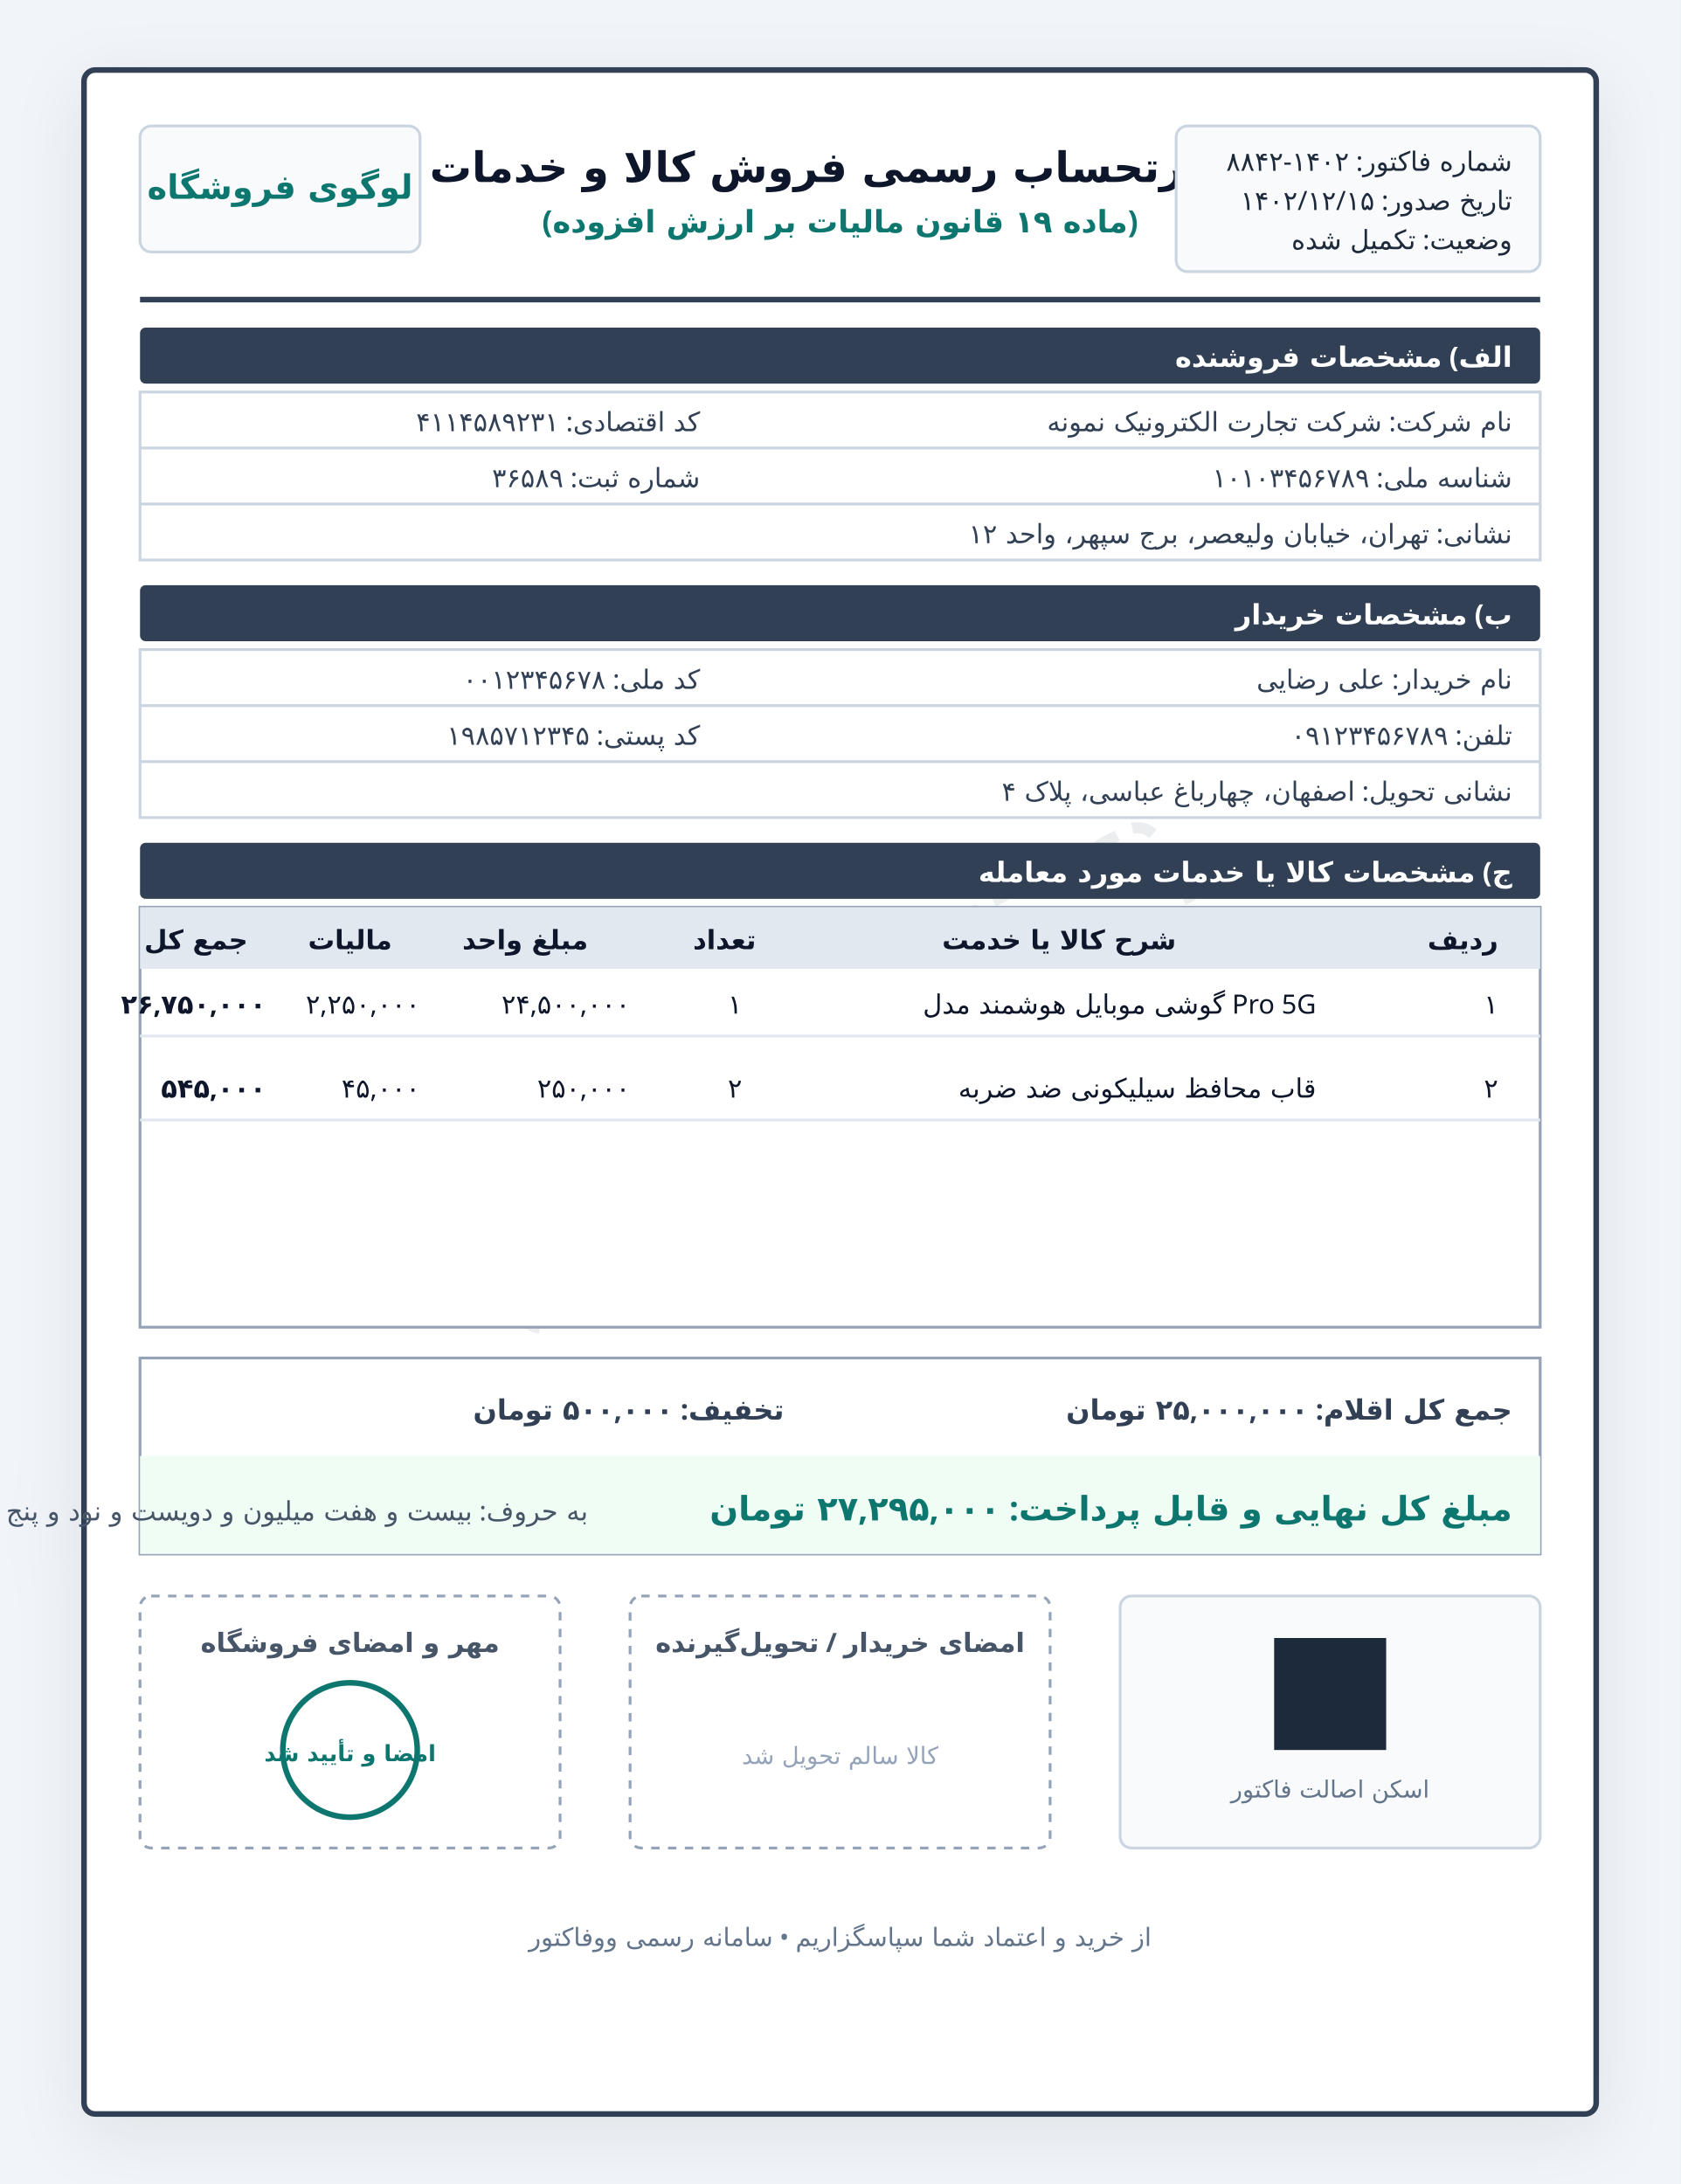
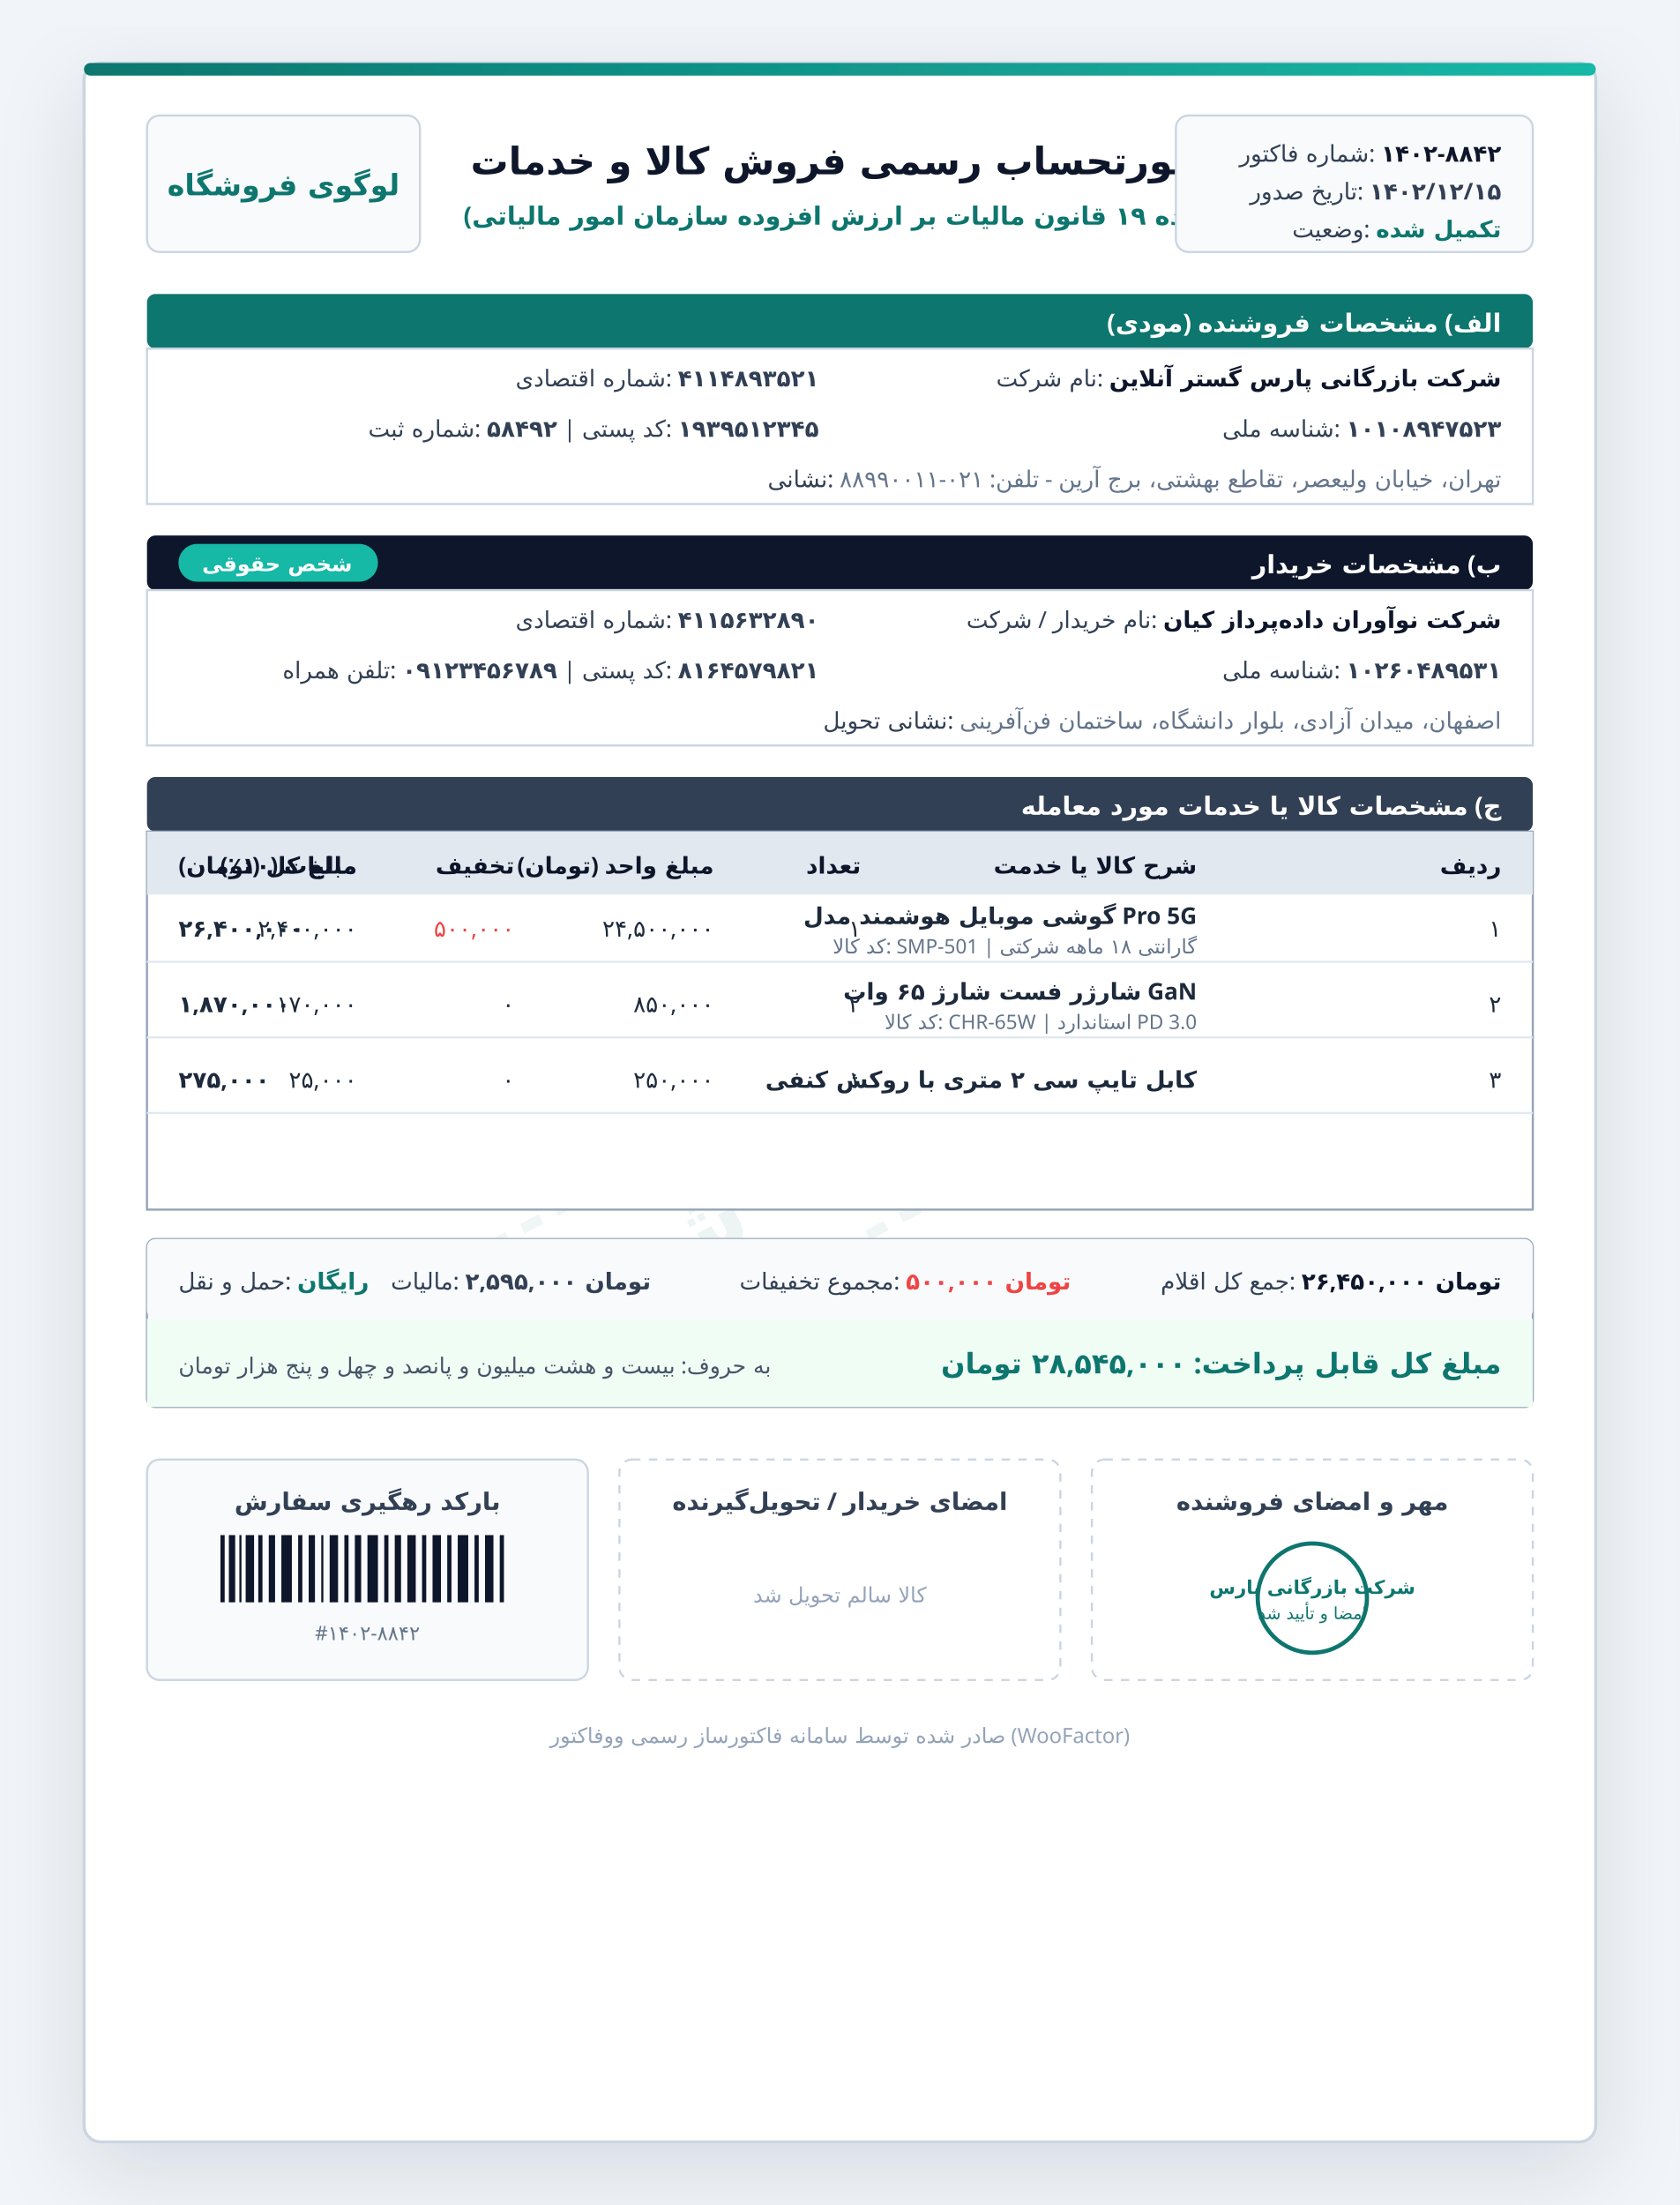
- <svg xmlns="http://www.w3.org/2000/svg" viewBox="0 0 600 780" width="600" height="780">
+ <svg xmlns="http://www.w3.org/2000/svg" viewBox="0 0 800 1050" width="800" height="1050">
  <defs>
-     <filter id="cardShadow" x="-5%" y="-5%" width="110%" height="115%">
-       <feDropShadow dx="0" dy="6" stdDeviation="12" flood-color="#0f172a" flood-opacity="0.08" />
+     <filter id="pageShadow" x="-10%" y="-5%" width="120%" height="115%">
+       <feDropShadow dx="0" dy="12" stdDeviation="20" flood-color="#0f172a" flood-opacity="0.12" />
    </filter>
+     <linearGradient id="classicTopGrad" x1="0%" y1="0%" x2="100%" y2="0%">
+       <stop offset="0%" stop-color="#0f766e" />
+       <stop offset="100%" stop-color="#14b8a6" />
+     </linearGradient>
  </defs>
-   <rect width="600" height="780" fill="#f1f5f9" />
-   <g transform="translate(30, 25)" filter="url(#cardShadow)">
-     <rect width="540" height="730" rx="4" fill="#ffffff" stroke="#334155" stroke-width="2" />
-     <g transform="translate(270, 360) rotate(-28)">
-       <rect x="-140" y="-30" width="280" height="60" rx="8" fill="none" stroke="#0f172a" stroke-width="4" stroke-dasharray="8,6" opacity="0.08" />
-       <text x="0" y="10" fill="#0f172a" font-family="'Vazirmatn', Tahoma, sans-serif" font-size="34" font-weight="900" text-anchor="middle" opacity="0.08">پرداخت شد</text>
+   <rect width="800" height="1050" fill="#f1f5f9" />
+   <g transform="translate(40, 30)" filter="url(#pageShadow)">
+     <rect width="720" height="990" rx="8" fill="#ffffff" stroke="#cbd5e1" stroke-width="1.5" />
+     <rect width="720" height="6" rx="3" fill="url(#classicTopGrad)" />
+     <g transform="translate(360, 520) rotate(-28)">
+       <rect x="-180" y="-40" width="360" height="80" rx="12" fill="none" stroke="#0f766e" stroke-width="5" stroke-dasharray="10,8" opacity="0.07" />
+       <text x="0" y="14" fill="#0f766e" font-family="'Vazirmatn', Tahoma, sans-serif" font-size="44" font-weight="900" text-anchor="middle" opacity="0.08">پرداخت شد</text>
    </g>
-     <rect x="20" y="20" width="100" height="45" rx="4" fill="#f8fafc" stroke="#cbd5e1" />
-     <text x="70" y="46" fill="#0f766e" font-family="Tahoma, sans-serif" font-size="12" font-weight="bold" text-anchor="middle">لوگوی فروشگاه</text>
-     <text x="270" y="40" fill="#0f172a" font-family="Tahoma, sans-serif" font-size="15" font-weight="900" text-anchor="middle">صورتحساب رسمی فروش کالا و خدمات</text>
-     <text x="270" y="58" fill="#0f766e" font-family="Tahoma, sans-serif" font-size="11" font-weight="bold" text-anchor="middle">(ماده ۱۹ قانون مالیات بر ارزش افزوده)</text>
-     <rect x="390" y="20" width="130" height="52" rx="4" fill="#f8fafc" stroke="#cbd5e1" />
-     <text x="510" y="36" fill="#1e293b" font-family="Tahoma, sans-serif" font-size="9.5" text-anchor="end">شماره فاکتور: ۱۴۰۲-۸۸۴۲</text>
-     <text x="510" y="50" fill="#1e293b" font-family="Tahoma, sans-serif" font-size="9.5" text-anchor="end">تاریخ صدور: ۱۴۰۲/۱۲/۱۵</text>
-     <text x="510" y="64" fill="#1e293b" font-family="Tahoma, sans-serif" font-size="9.5" text-anchor="end">وضعیت: تکمیل شده</text>
-     <line x1="20" y1="82" x2="520" y2="82" stroke="#334155" stroke-width="2" />
-     <rect x="20" y="92" width="500" height="20" rx="2" fill="#334155" />
-     <text x="510" y="106" fill="#ffffff" font-family="Tahoma, sans-serif" font-size="10" font-weight="bold" text-anchor="end">الف) مشخصات فروشنده</text>
-     <rect x="20" y="115" width="500" height="60" fill="#ffffff" stroke="#cbd5e1" />
-     <line x1="20" y1="135" x2="520" y2="135" stroke="#cbd5e1" />
-     <line x1="20" y1="155" x2="520" y2="155" stroke="#cbd5e1" />
-     <text x="510" y="129" fill="#334155" font-family="Tahoma, sans-serif" font-size="9.5" text-anchor="end">نام شرکت: شرکت تجارت الکترونیک نمونه</text>
-     <text x="220" y="129" fill="#334155" font-family="Tahoma, sans-serif" font-size="9.5" text-anchor="end">کد اقتصادی: ۴۱۱۴۵۸۹۲۳۱</text>
-     <text x="510" y="149" fill="#334155" font-family="Tahoma, sans-serif" font-size="9.5" text-anchor="end">شناسه ملی: ۱۰۱۰۳۴۵۶۷۸۹</text>
-     <text x="220" y="149" fill="#334155" font-family="Tahoma, sans-serif" font-size="9.5" text-anchor="end">شماره ثبت: ۳۶۵۸۹</text>
-     <text x="510" y="169" fill="#334155" font-family="Tahoma, sans-serif" font-size="9.5" text-anchor="end">نشانی: تهران، خیابان ولیعصر، برج سپهر، واحد ۱۲</text>
-     <rect x="20" y="184" width="500" height="20" rx="2" fill="#334155" />
-     <text x="510" y="198" fill="#ffffff" font-family="Tahoma, sans-serif" font-size="10" font-weight="bold" text-anchor="end">ب) مشخصات خریدار</text>
-     <rect x="20" y="207" width="500" height="60" fill="#ffffff" stroke="#cbd5e1" />
-     <line x1="20" y1="227" x2="520" y2="227" stroke="#cbd5e1" />
-     <line x1="20" y1="247" x2="520" y2="247" stroke="#cbd5e1" />
-     <text x="510" y="221" fill="#334155" font-family="Tahoma, sans-serif" font-size="9.5" text-anchor="end">نام خریدار: علی رضایی</text>
-     <text x="220" y="221" fill="#334155" font-family="Tahoma, sans-serif" font-size="9.5" text-anchor="end">کد ملی: ۰۰۱۲۳۴۵۶۷۸</text>
-     <text x="510" y="241" fill="#334155" font-family="Tahoma, sans-serif" font-size="9.5" text-anchor="end">تلفن: ۰۹۱۲۳۴۵۶۷۸۹</text>
-     <text x="220" y="241" fill="#334155" font-family="Tahoma, sans-serif" font-size="9.5" text-anchor="end">کد پستی: ۱۹۸۵۷۱۲۳۴۵</text>
-     <text x="510" y="261" fill="#334155" font-family="Tahoma, sans-serif" font-size="9.5" text-anchor="end">نشانی تحویل: اصفهان، چهارباغ عباسی، پلاک ۴</text>
-     <rect x="20" y="276" width="500" height="20" rx="2" fill="#334155" />
-     <text x="510" y="290" fill="#ffffff" font-family="Tahoma, sans-serif" font-size="10" font-weight="bold" text-anchor="end">ج) مشخصات کالا یا خدمات مورد معامله</text>
-     <rect x="20" y="299" width="500" height="150" fill="#ffffff" stroke="#94a3b8" />
-     <rect x="20" y="299" width="500" height="22" fill="#e2e8f0" />
-     <text x="505" y="314" fill="#0f172a" font-family="Tahoma, sans-serif" font-size="9.5" font-weight="bold" text-anchor="end">ردیف</text>
-     <text x="390" y="314" fill="#0f172a" font-family="Tahoma, sans-serif" font-size="9.5" font-weight="bold" text-anchor="end">شرح کالا یا خدمت</text>
-     <text x="240" y="314" fill="#0f172a" font-family="Tahoma, sans-serif" font-size="9.5" font-weight="bold" text-anchor="end">تعداد</text>
-     <text x="180" y="314" fill="#0f172a" font-family="Tahoma, sans-serif" font-size="9.5" font-weight="bold" text-anchor="end">مبلغ واحد</text>
-     <text x="110" y="314" fill="#0f172a" font-family="Tahoma, sans-serif" font-size="9.5" font-weight="bold" text-anchor="end">مالیات</text>
-     <text x="40" y="314" fill="#0f172a" font-family="Tahoma, sans-serif" font-size="9.5" font-weight="bold" text-anchor="middle">جمع کل</text>
-     <line x1="20" y1="345" x2="520" y2="345" stroke="#e2e8f0" />
-     <text x="505" y="337" fill="#0f172a" font-family="Tahoma, sans-serif" font-size="9.5" text-anchor="end">۱</text>
-     <text x="440" y="337" fill="#0f172a" font-family="Tahoma, sans-serif" font-size="9.5" text-anchor="end">گوشی موبایل هوشمند مدل Pro 5G</text>
-     <text x="235" y="337" fill="#0f172a" font-family="Tahoma, sans-serif" font-size="9.5" text-anchor="end">۱</text>
-     <text x="195" y="337" fill="#0f172a" font-family="Tahoma, sans-serif" font-size="9.5" text-anchor="end">۲۴,۵۰۰,۰۰۰</text>
-     <text x="120" y="337" fill="#0f172a" font-family="Tahoma, sans-serif" font-size="9.5" text-anchor="end">۲,۲۵۰,۰۰۰</text>
-     <text x="65" y="337" fill="#0f172a" font-family="Tahoma, sans-serif" font-size="9.5" font-weight="bold" text-anchor="end">۲۶,۷۵۰,۰۰۰</text>
-     <line x1="20" y1="375" x2="520" y2="375" stroke="#e2e8f0" />
-     <text x="505" y="367" fill="#0f172a" font-family="Tahoma, sans-serif" font-size="9.5" text-anchor="end">۲</text>
-     <text x="440" y="367" fill="#0f172a" font-family="Tahoma, sans-serif" font-size="9.5" text-anchor="end">قاب محافظ سیلیکونی ضد ضربه</text>
-     <text x="235" y="367" fill="#0f172a" font-family="Tahoma, sans-serif" font-size="9.5" text-anchor="end">۲</text>
-     <text x="195" y="367" fill="#0f172a" font-family="Tahoma, sans-serif" font-size="9.5" text-anchor="end">۲۵۰,۰۰۰</text>
-     <text x="120" y="367" fill="#0f172a" font-family="Tahoma, sans-serif" font-size="9.5" text-anchor="end">۴۵,۰۰۰</text>
-     <text x="65" y="367" fill="#0f172a" font-family="Tahoma, sans-serif" font-size="9.5" font-weight="bold" text-anchor="end">۵۴۵,۰۰۰</text>
-     <rect x="20" y="460" width="500" height="70" fill="#ffffff" stroke="#94a3b8" />
-     <rect x="20" y="495" width="500" height="35" fill="#f0fdf4" />
-     <text x="510" y="482" fill="#334155" font-family="Tahoma, sans-serif" font-size="10" font-weight="bold" text-anchor="end">جمع کل اقلام: ۲۵,۰۰۰,۰۰۰ تومان</text>
-     <text x="250" y="482" fill="#334155" font-family="Tahoma, sans-serif" font-size="10" font-weight="bold" text-anchor="end">تخفیف: ۵۰۰,۰۰۰ تومان</text>
-     <text x="510" y="518" fill="#0f766e" font-family="Tahoma, sans-serif" font-size="12" font-weight="900" text-anchor="end">مبلغ کل نهایی و قابل پرداخت: ۲۷,۲۹۵,۰۰۰ تومان</text>
-     <text x="180" y="518" fill="#475569" font-family="Tahoma, sans-serif" font-size="9.5" text-anchor="end">به حروف: بیست و هفت میلیون و دویست و نود و پنج هزار تومان</text>
-     <g transform="translate(20, 545)">
-       <rect x="0" y="0" width="150" height="90" rx="4" fill="#ffffff" stroke="#94a3b8" stroke-dasharray="3,3" />
-       <text x="75" y="20" fill="#475569" font-family="Tahoma, sans-serif" font-size="9.5" font-weight="bold" text-anchor="middle">مهر و امضای فروشگاه</text>
-       <circle cx="75" cy="55" r="24" fill="none" stroke="#0f766e" stroke-width="2" />
-       <text x="75" y="59" fill="#0f766e" font-family="Tahoma, sans-serif" font-size="8" font-weight="bold" text-anchor="middle">امضا و تأیید شد</text>
-       <rect x="175" y="0" width="150" height="90" rx="4" fill="#ffffff" stroke="#94a3b8" stroke-dasharray="3,3" />
-       <text x="250" y="20" fill="#475569" font-family="Tahoma, sans-serif" font-size="9.5" font-weight="bold" text-anchor="middle">امضای خریدار / تحویل‌گیرنده</text>
-       <text x="250" y="60" fill="#94a3b8" font-family="Tahoma, sans-serif" font-size="8.5" text-anchor="middle">کالا سالم تحویل شد</text>
-       <rect x="350" y="0" width="150" height="90" rx="4" fill="#f8fafc" stroke="#cbd5e1" />
-       <rect x="405" y="15" width="40" height="40" fill="#1e293b" />
-       <text x="425" y="72" fill="#64748b" font-family="Tahoma, sans-serif" font-size="8.5" text-anchor="middle">اسکن اصالت فاکتور</text>
+     <g transform="translate(30, 25)">
+       <rect x="0" y="0" width="130" height="65" rx="6" fill="#f8fafc" stroke="#cbd5e1" />
+       <text x="65" y="38" fill="#0f766e" font-family="'Vazirmatn', Tahoma, sans-serif" font-size="14" font-weight="bold" text-anchor="middle">لوگوی فروشگاه</text>
+       <text x="330" y="28" fill="#0f172a" font-family="'Vazirmatn', Tahoma, sans-serif" font-size="18" font-weight="900" text-anchor="middle">صورتحساب رسمی فروش کالا و خدمات</text>
+       <text x="330" y="52" fill="#0f766e" font-family="Tahoma, sans-serif" font-size="12" font-weight="bold" text-anchor="middle">(ماده ۱۹ قانون مالیات بر ارزش افزوده سازمان امور مالیاتی)</text>
+       <rect x="490" y="0" width="170" height="65" rx="6" fill="#f8fafc" stroke="#cbd5e1" />
+       <g font-family="Tahoma, sans-serif" font-size="11" fill="#334155">
+         <text x="645" y="22" text-anchor="end">شماره فاکتور: <tspan font-weight="bold" fill="#0f172a">۱۴۰۲-۸۸۴۲</tspan>
+         </text>
+         <text x="645" y="40" text-anchor="end">تاریخ صدور: <tspan font-weight="bold">۱۴۰۲/۱۲/۱۵</tspan>
+         </text>
+         <text x="645" y="58" text-anchor="end">وضعیت: <tspan fill="#0f766e" font-weight="bold">تکمیل شده</tspan>
+         </text>
+       </g>
    </g>
-     <text x="270" y="670" fill="#64748b" font-family="Tahoma, sans-serif" font-size="9" text-anchor="middle">از خرید و اعتماد شما سپاسگزاریم • سامانه رسمی ووفاکتور</text>
+     <g transform="translate(30, 110)">
+       <rect width="660" height="26" rx="4" fill="#0f766e" />
+       <text x="645" y="18" fill="#ffffff" font-family="'Vazirmatn', Tahoma, sans-serif" font-size="12" font-weight="bold" text-anchor="end">الف) مشخصات فروشنده (مودی)</text>
+       <rect y="26" width="660" height="74" fill="#ffffff" stroke="#cbd5e1" />
+       <g font-family="Tahoma, sans-serif" font-size="11" fill="#334155">
+         <text x="645" y="44" text-anchor="end">نام شرکت: <tspan font-weight="bold" fill="#0f172a">شرکت بازرگانی پارس گستر آنلاین</tspan>
+         </text>
+         <text x="320" y="44" text-anchor="end">شماره اقتصادی: <tspan font-weight="bold">۴۱۱۴۸۹۳۵۲۱</tspan>
+         </text>
+         <text x="645" y="68" text-anchor="end">شناسه ملی: <tspan font-weight="bold">۱۰۱۰۸۹۴۷۵۲۳</tspan>
+         </text>
+         <text x="320" y="68" text-anchor="end">شماره ثبت: <tspan font-weight="bold">۵۸۴۹۲</tspan> | کد پستی: <tspan font-weight="bold">۱۹۳۹۵۱۲۳۴۵</tspan>
+         </text>
+         <text x="645" y="92" text-anchor="end">نشانی: <tspan fill="#64748b">تهران، خیابان ولیعصر، تقاطع بهشتی، برج آرین - تلفن: ۰۲۱-۸۸۹۹۰۰۱۱</tspan>
+         </text>
+       </g>
+     </g>
+     <g transform="translate(30, 225)">
+       <rect width="660" height="26" rx="4" fill="#0f172a" />
+       <text x="645" y="18" fill="#ffffff" font-family="'Vazirmatn', Tahoma, sans-serif" font-size="12" font-weight="bold" text-anchor="end">ب) مشخصات خریدار</text>
+       <rect x="15" y="4" width="95" height="18" rx="9" fill="#14b8a6" />
+       <text x="62" y="17" fill="#ffffff" font-family="Tahoma, sans-serif" font-size="10" font-weight="bold" text-anchor="middle">شخص حقوقی</text>
+       <rect y="26" width="660" height="74" fill="#ffffff" stroke="#cbd5e1" />
+       <g font-family="Tahoma, sans-serif" font-size="11" fill="#334155">
+         <text x="645" y="44" text-anchor="end">نام خریدار / شرکت: <tspan font-weight="bold" fill="#0f172a">شرکت نوآوران داده‌پرداز کیان</tspan>
+         </text>
+         <text x="320" y="44" text-anchor="end">شماره اقتصادی: <tspan font-weight="bold">۴۱۱۵۶۳۲۸۹۰</tspan>
+         </text>
+         <text x="645" y="68" text-anchor="end">شناسه ملی: <tspan font-weight="bold">۱۰۲۶۰۴۸۹۵۳۱</tspan>
+         </text>
+         <text x="320" y="68" text-anchor="end">تلفن همراه: <tspan font-weight="bold">۰۹۱۲۳۴۵۶۷۸۹</tspan> | کد پستی: <tspan font-weight="bold">۸۱۶۴۵۷۹۸۲۱</tspan>
+         </text>
+         <text x="645" y="92" text-anchor="end">نشانی تحویل: <tspan fill="#64748b">اصفهان، میدان آزادی، بلوار دانشگاه، ساختمان فن‌آفرینی</tspan>
+         </text>
+       </g>
+     </g>
+     <g transform="translate(30, 340)">
+       <rect width="660" height="26" rx="4" fill="#334155" />
+       <text x="645" y="18" fill="#ffffff" font-family="'Vazirmatn', Tahoma, sans-serif" font-size="12" font-weight="bold" text-anchor="end">ج) مشخصات کالا یا خدمات مورد معامله</text>
+       <rect y="26" width="660" height="180" fill="#ffffff" stroke="#94a3b8" />
+       <rect y="26" width="660" height="30" fill="#e2e8f0" />
+       <g font-family="Tahoma, sans-serif" font-size="11" font-weight="bold" fill="#0f172a">
+         <text x="645" y="46" text-anchor="end">ردیف</text>
+         <text x="500" y="46" text-anchor="end">شرح کالا یا خدمت</text>
+         <text x="340" y="46" text-anchor="end">تعداد</text>
+         <text x="270" y="46" text-anchor="end">مبلغ واحد (تومان)</text>
+         <text x="175" y="46" text-anchor="end">تخفیف</text>
+         <text x="100" y="46" text-anchor="end">مالیات (۱۰٪)</text>
+         <text x="15" y="46" text-anchor="start">مبلغ کل (تومان)</text>
+       </g>
+       <line x1="0" y1="88" x2="660" y2="88" stroke="#e2e8f0" />
+       <g font-family="Tahoma, sans-serif" font-size="11" fill="#1e293b">
+         <text x="645" y="76" text-anchor="end">۱</text>
+         <text x="500" y="70" text-anchor="end" font-weight="bold">گوشی موبایل هوشمند مدل Pro 5G</text>
+         <text x="500" y="84" text-anchor="end" font-size="9.5" fill="#64748b">کد کالا: SMP-501 | گارانتی ۱۸ ماهه شرکتی</text>
+         <text x="340" y="76" text-anchor="end">۱</text>
+         <text x="270" y="76" text-anchor="end">۲۴,۵۰۰,۰۰۰</text>
+         <text x="175" y="76" text-anchor="end" fill="#ef4444">۵۰۰,۰۰۰</text>
+         <text x="100" y="76" text-anchor="end">۲,۴۰۰,۰۰۰</text>
+         <text x="15" y="76" text-anchor="start" font-weight="bold">۲۶,۴۰۰,۰۰۰</text>
+       </g>
+       <line x1="0" y1="124" x2="660" y2="124" stroke="#e2e8f0" />
+       <g font-family="Tahoma, sans-serif" font-size="11" fill="#1e293b">
+         <text x="645" y="112" text-anchor="end">۲</text>
+         <text x="500" y="106" text-anchor="end" font-weight="bold">شارژر فست شارژ ۶۵ وات GaN</text>
+         <text x="500" y="120" text-anchor="end" font-size="9.5" fill="#64748b">کد کالا: CHR-65W | استاندارد PD 3.0</text>
+         <text x="340" y="112" text-anchor="end">۲</text>
+         <text x="270" y="112" text-anchor="end">۸۵۰,۰۰۰</text>
+         <text x="175" y="112" text-anchor="end">۰</text>
+         <text x="100" y="112" text-anchor="end">۱۷۰,۰۰۰</text>
+         <text x="15" y="112" text-anchor="start" font-weight="bold">۱,۸۷۰,۰۰۰</text>
+       </g>
+       <line x1="0" y1="160" x2="660" y2="160" stroke="#e2e8f0" />
+       <g font-family="Tahoma, sans-serif" font-size="11" fill="#1e293b">
+         <text x="645" y="148" text-anchor="end">۳</text>
+         <text x="500" y="148" text-anchor="end" font-weight="bold">کابل تایپ سی ۲ متری با روکش کنفی</text>
+         <text x="340" y="148" text-anchor="end">۱</text>
+         <text x="270" y="148" text-anchor="end">۲۵۰,۰۰۰</text>
+         <text x="175" y="148" text-anchor="end">۰</text>
+         <text x="100" y="148" text-anchor="end">۲۵,۰۰۰</text>
+         <text x="15" y="148" text-anchor="start" font-weight="bold">۲۷۵,۰۰۰</text>
+       </g>
+     </g>
+     <g transform="translate(30, 560)">
+       <rect width="660" height="80" rx="4" fill="#ffffff" stroke="#94a3b8" />
+       <rect width="660" height="38" rx="4" fill="#f8fafc" />
+       <g font-family="Tahoma, sans-serif" font-size="11" fill="#334155">
+         <text x="645" y="24" text-anchor="end">جمع کل اقلام: <tspan font-weight="bold" fill="#0f172a">۲۶,۴۵۰,۰۰۰ تومان</tspan>
+         </text>
+         <text x="440" y="24" text-anchor="end">مجموع تخفیفات: <tspan font-weight="bold" fill="#ef4444">۵۰۰,۰۰۰ تومان</tspan>
+         </text>
+         <text x="240" y="24" text-anchor="end">مالیات: <tspan font-weight="bold">۲,۵۹۵,۰۰۰ تومان</tspan>
+         </text>
+         <text x="15" y="24" text-anchor="start">حمل و نقل: <tspan font-weight="bold" fill="#0f766e">رایگان</tspan>
+         </text>
+       </g>
+       <rect y="38" width="660" height="42" fill="#f0fdf4" />
+       <g font-family="'Vazirmatn', Tahoma, sans-serif">
+         <text x="645" y="64" fill="#0f766e" font-size="13.5" font-weight="900" text-anchor="end">
+           مبلغ کل قابل پرداخت: ۲۸,۵۴۵,۰۰۰ تومان
+         </text>
+         <text x="15" y="64" fill="#475569" font-size="10.5" text-anchor="start">
+           به حروف: بیست و هشت میلیون و پانصد و چهل و پنج هزار تومان
+         </text>
+       </g>
+     </g>
+     <g transform="translate(30, 665)">
+       <rect x="450" y="0" width="210" height="105" rx="6" fill="#ffffff" stroke="#cbd5e1" stroke-dasharray="4,4" />
+       <text x="555" y="24" fill="#334155" font-family="'Vazirmatn', Tahoma, sans-serif" font-size="11.5" font-weight="bold" text-anchor="middle">مهر و امضای فروشنده</text>
+       <circle cx="555" cy="66" r="26" fill="none" stroke="#0f766e" stroke-width="2" />
+       <text x="555" y="64" fill="#0f766e" font-family="Tahoma, sans-serif" font-size="9" font-weight="bold" text-anchor="middle">شرکت بازرگانی پارس</text>
+       <text x="555" y="76" fill="#0f766e" font-family="Tahoma, sans-serif" font-size="8" text-anchor="middle">امضا و تأیید شد</text>
+       <rect x="225" y="0" width="210" height="105" rx="6" fill="#ffffff" stroke="#cbd5e1" stroke-dasharray="4,4" />
+       <text x="330" y="24" fill="#334155" font-family="'Vazirmatn', Tahoma, sans-serif" font-size="11.5" font-weight="bold" text-anchor="middle">امضای خریدار / تحویل‌گیرنده</text>
+       <text x="330" y="68" fill="#94a3b8" font-family="Tahoma, sans-serif" font-size="10" text-anchor="middle">کالا سالم تحویل شد</text>
+       <rect x="0" y="0" width="210" height="105" rx="6" fill="#f8fafc" stroke="#cbd5e1" />
+       <text x="105" y="24" fill="#334155" font-family="'Vazirmatn', Tahoma, sans-serif" font-size="11.5" font-weight="bold" text-anchor="middle">بارکد رهگیری سفارش</text>
+       <g fill="#0f172a" transform="translate(35, 36)">
+         <rect x="0" y="0" width="2" height="32" />
+         <rect x="4" y="0" width="3" height="32" />
+         <rect x="9" y="0" width="1" height="32" />
+         <rect x="12" y="0" width="4" height="32" />
+         <rect x="18" y="0" width="2" height="32" />
+         <rect x="23" y="0" width="3" height="32" />
+         <rect x="29" y="0" width="5" height="32" />
+         <rect x="37" y="0" width="2" height="32" />
+         <rect x="42" y="0" width="3" height="32" />
+         <rect x="48" y="0" width="1" height="32" />
+         <rect x="52" y="0" width="4" height="32" />
+         <rect x="59" y="0" width="2" height="32" />
+         <rect x="64" y="0" width="3" height="32" />
+         <rect x="70" y="0" width="5" height="32" />
+         <rect x="78" y="0" width="2" height="32" />
+         <rect x="83" y="0" width="3" height="32" />
+         <rect x="89" y="0" width="4" height="32" />
+         <rect x="96" y="0" width="2" height="32" />
+         <rect x="101" y="0" width="4" height="32" />
+         <rect x="108" y="0" width="2" height="32" />
+         <rect x="113" y="0" width="5" height="32" />
+         <rect x="121" y="0" width="2" height="32" />
+         <rect x="126" y="0" width="4" height="32" />
+         <rect x="133" y="0" width="2" height="32" />
+       </g>
+       <text x="105" y="86" fill="#64748b" font-family="Tahoma, sans-serif" font-size="9.5" text-anchor="middle">#۱۴۰۲-۸۸۴۲</text>
+     </g>
+     <text x="360" y="800" fill="#94a3b8" font-family="Tahoma, sans-serif" font-size="10" text-anchor="middle">
+       صادر شده توسط سامانه فاکتورساز رسمی ووفاکتور (WooFactor)
+     </text>
  </g>
</svg>
